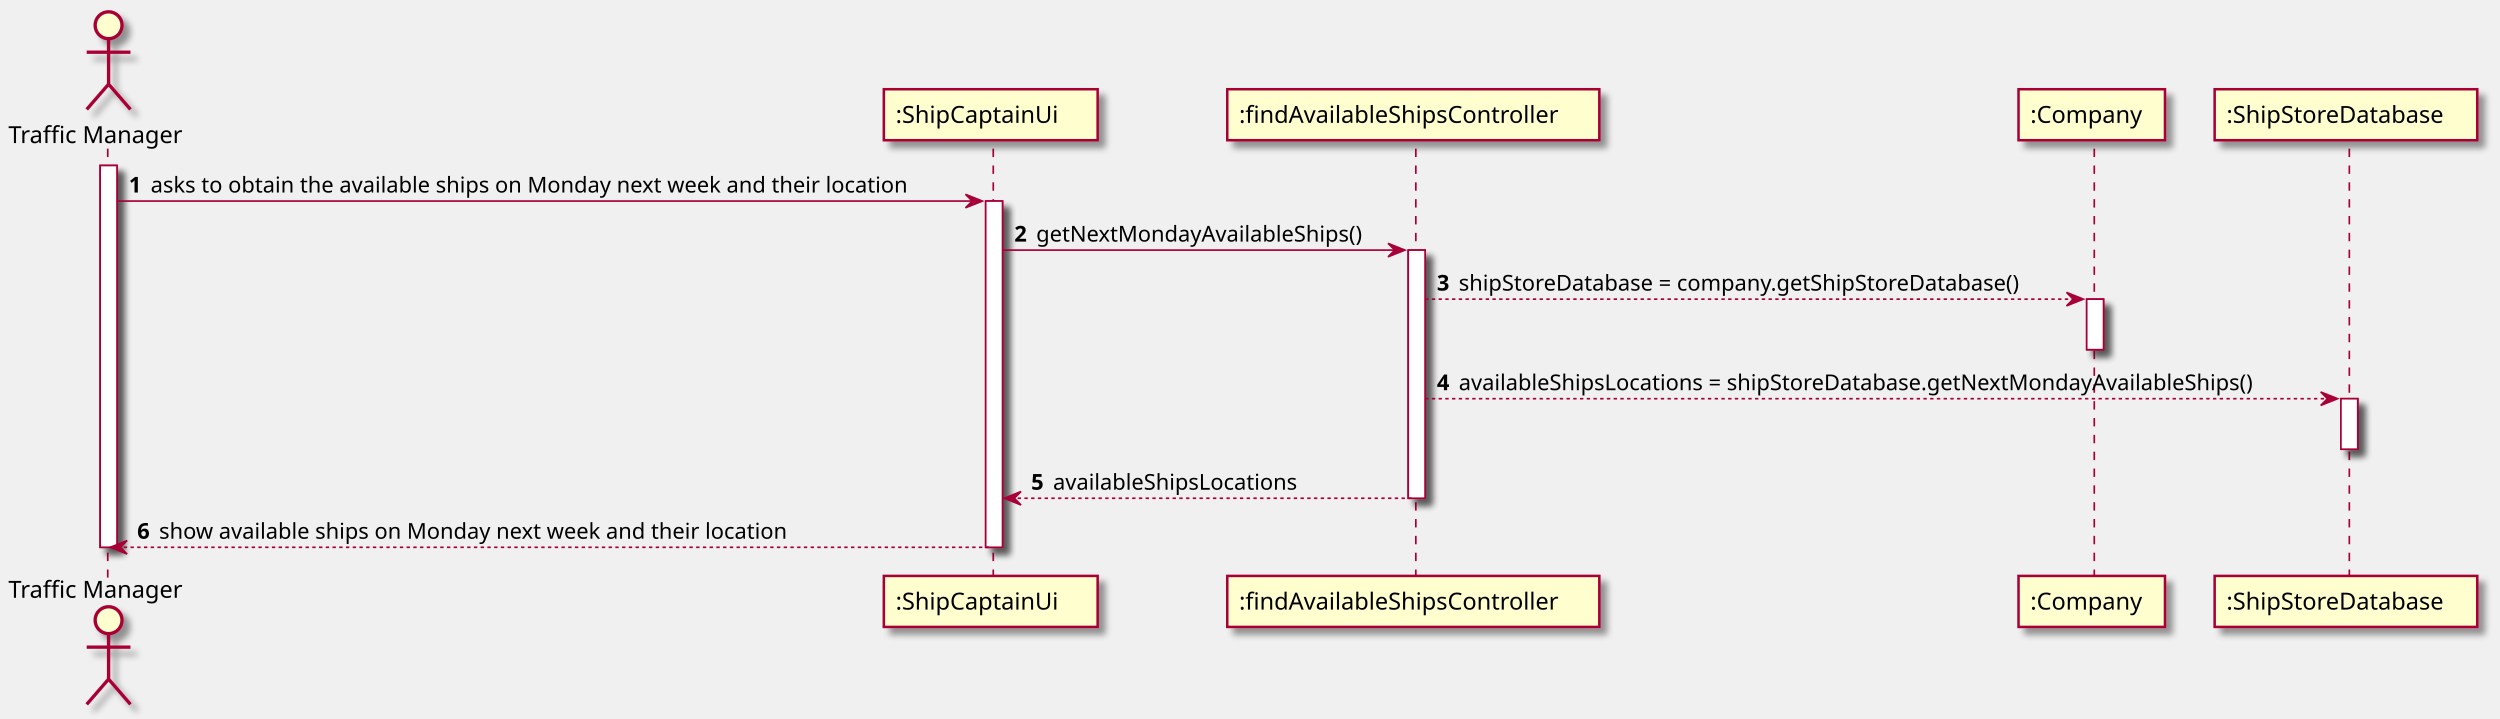
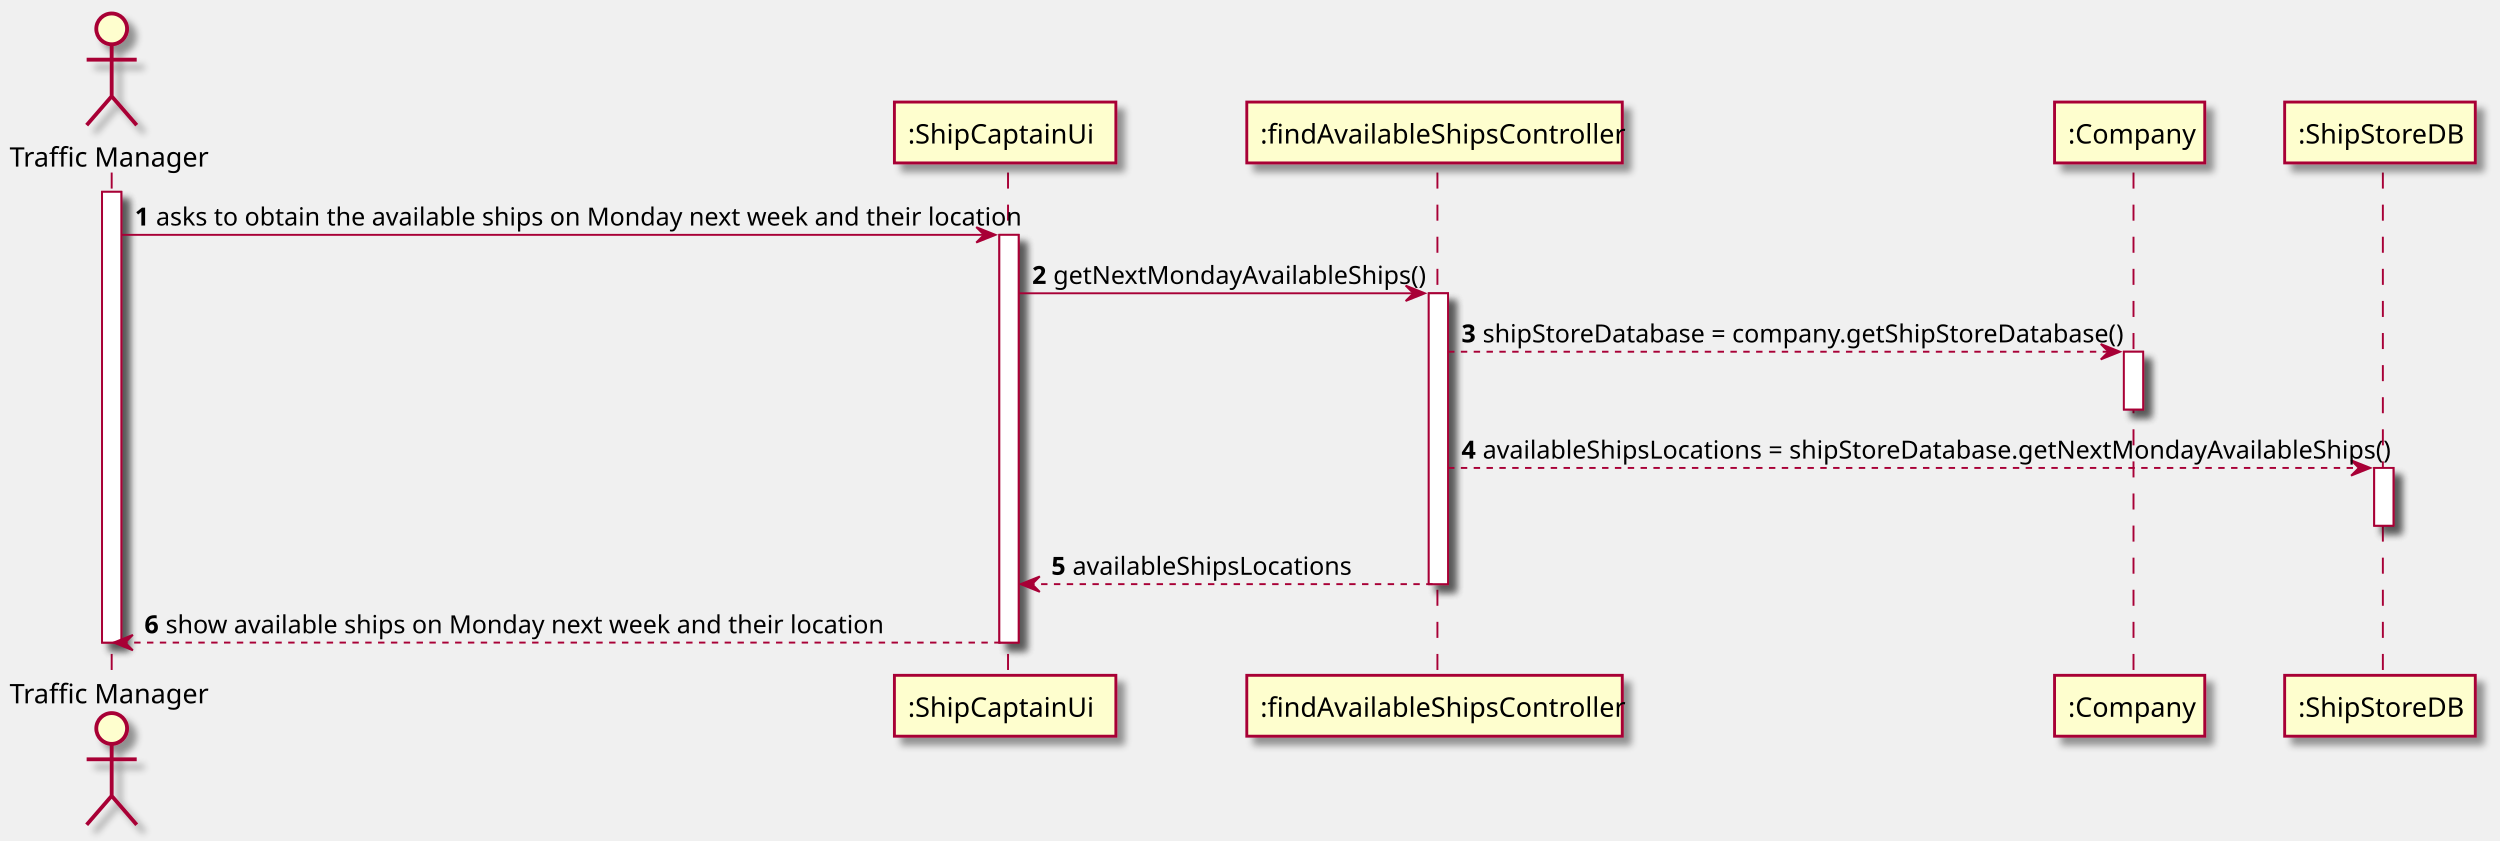
- <svg xmlns="http://www.w3.org/2000/svg" contentScriptType="application/ecmascript" contentStyleType="text/css" height="427px" preserveAspectRatio="none" style="width:1485px;height:427px;background:#FFFFFF;" version="1.1" viewBox="0 0 1485 427" width="1485px" zoomAndPan="magnify">
+ <svg xmlns="http://www.w3.org/2000/svg" contentScriptType="application/ecmascript" contentStyleType="text/css" height="262.2px" preserveAspectRatio="none" style="width:779px;height:262px;background:#FFFFFF;" version="1.1" viewBox="0 0 779 262" width="779.4px" zoomAndPan="magnify">
  <defs>
-     <filter height="300%" id="f1azcegme3bw8m" width="300%" x="-1" y="-1">
-       <feGaussianBlur result="blurOut" stdDeviation="2.0" />
+     <filter height="300%" id="f7ntrw6jiw189" width="300%" x="-1" y="-1">
+       <feGaussianBlur result="blurOut" stdDeviation="1.2" />
      <feColorMatrix in="blurOut" result="blurOut2" type="matrix" values="0 0 0 0 0 0 0 0 0 0 0 0 0 0 0 0 0 0 .4 0" />
-       <feOffset dx="4.0" dy="4.0" in="blurOut2" result="blurOut3" />
+       <feOffset dx="2.4" dy="2.4" in="blurOut2" result="blurOut3" />
      <feBlend in="SourceGraphic" in2="blurOut3" mode="normal" />
    </filter>
  </defs>
  <g>
-     <rect fill="#FFFFFF" filter="url(#f1azcegme3bw8m)" height="226.797" style="stroke:#A80036;stroke-width:1.0;" width="10" x="59.5" y="98.297" />
-     <rect fill="#FFFFFF" filter="url(#f1azcegme3bw8m)" height="205.664" style="stroke:#A80036;stroke-width:1.0;" width="10" x="585.5" y="119.43" />
-     <rect fill="#FFFFFF" filter="url(#f1azcegme3bw8m)" height="147.398" style="stroke:#A80036;stroke-width:1.0;" width="10" x="836.5" y="148.562" />
-     <rect fill="#FFFFFF" filter="url(#f1azcegme3bw8m)" height="30" style="stroke:#A80036;stroke-width:1.0;" width="10" x="1239.5" y="177.695" />
-     <rect fill="#FFFFFF" filter="url(#f1azcegme3bw8m)" height="30" style="stroke:#A80036;stroke-width:1.0;" width="10" x="1390.5" y="236.828" />
-     <line style="stroke:#A80036;stroke-width:1.0;stroke-dasharray:5.0,5.0;" x1="64" x2="64" y1="88.297" y2="343.094" />
-     <line style="stroke:#A80036;stroke-width:1.0;stroke-dasharray:5.0,5.0;" x1="590" x2="590" y1="88.297" y2="343.094" />
-     <line style="stroke:#A80036;stroke-width:1.0;stroke-dasharray:5.0,5.0;" x1="841" x2="841" y1="88.297" y2="343.094" />
-     <line style="stroke:#A80036;stroke-width:1.0;stroke-dasharray:5.0,5.0;" x1="1244" x2="1244" y1="88.297" y2="343.094" />
-     <line style="stroke:#A80036;stroke-width:1.0;stroke-dasharray:5.0,5.0;" x1="1395.5" x2="1395.5" y1="88.297" y2="343.094" />
-     <text fill="#000000" font-family="sans-serif" font-size="14" lengthAdjust="spacing" textLength="113" x="5" y="84.995">Traffic Manager</text>
-     <ellipse cx="64.5" cy="15" fill="#FEFECE" filter="url(#f1azcegme3bw8m)" rx="8" ry="8" style="stroke:#A80036;stroke-width:2.0;" />
-     <path d="M64.5,23 L64.5,50 M51.5,31 L77.5,31 M64.5,50 L51.5,65 M64.5,50 L77.5,65 " fill="none" filter="url(#f1azcegme3bw8m)" style="stroke:#A80036;stroke-width:2.0;" />
-     <text fill="#000000" font-family="sans-serif" font-size="14" lengthAdjust="spacing" textLength="113" x="5" y="355.089">Traffic Manager</text>
-     <ellipse cx="64.5" cy="368.391" fill="#FEFECE" filter="url(#f1azcegme3bw8m)" rx="8" ry="8" style="stroke:#A80036;stroke-width:2.0;" />
-     <path d="M64.5,376.391 L64.5,403.391 M51.5,384.391 L77.5,384.391 M64.5,403.391 L51.5,418.391 M64.5,403.391 L77.5,418.391 " fill="none" filter="url(#f1azcegme3bw8m)" style="stroke:#A80036;stroke-width:2.0;" />
-     <rect fill="#FEFECE" filter="url(#f1azcegme3bw8m)" height="30.297" style="stroke:#A80036;stroke-width:1.5;" width="127" x="525" y="53" />
-     <text fill="#000000" font-family="sans-serif" font-size="14" lengthAdjust="spacing" textLength="105" x="532" y="72.995">:ShipCaptainUi</text>
-     <rect fill="#FEFECE" filter="url(#f1azcegme3bw8m)" height="30.297" style="stroke:#A80036;stroke-width:1.5;" width="127" x="525" y="342.094" />
-     <text fill="#000000" font-family="sans-serif" font-size="14" lengthAdjust="spacing" textLength="105" x="532" y="362.089">:ShipCaptainUi</text>
-     <rect fill="#FEFECE" filter="url(#f1azcegme3bw8m)" height="30.297" style="stroke:#A80036;stroke-width:1.5;" width="221" x="729" y="53" />
-     <text fill="#000000" font-family="sans-serif" font-size="14" lengthAdjust="spacing" textLength="207" x="736" y="72.995">:findAvailableShipsController</text>
-     <rect fill="#FEFECE" filter="url(#f1azcegme3bw8m)" height="30.297" style="stroke:#A80036;stroke-width:1.5;" width="221" x="729" y="342.094" />
-     <text fill="#000000" font-family="sans-serif" font-size="14" lengthAdjust="spacing" textLength="207" x="736" y="362.089">:findAvailableShipsController</text>
-     <rect fill="#FEFECE" filter="url(#f1azcegme3bw8m)" height="30.297" style="stroke:#A80036;stroke-width:1.5;" width="87" x="1199" y="53" />
-     <text fill="#000000" font-family="sans-serif" font-size="14" lengthAdjust="spacing" textLength="73" x="1206" y="72.995">:Company</text>
-     <rect fill="#FEFECE" filter="url(#f1azcegme3bw8m)" height="30.297" style="stroke:#A80036;stroke-width:1.5;" width="87" x="1199" y="342.094" />
-     <text fill="#000000" font-family="sans-serif" font-size="14" lengthAdjust="spacing" textLength="73" x="1206" y="362.089">:Company</text>
-     <rect fill="#FEFECE" filter="url(#f1azcegme3bw8m)" height="30.297" style="stroke:#A80036;stroke-width:1.5;" width="156" x="1315.5" y="53" />
-     <text fill="#000000" font-family="sans-serif" font-size="14" lengthAdjust="spacing" textLength="142" x="1322.5" y="72.995">:ShipStoreDatabase</text>
-     <rect fill="#FEFECE" filter="url(#f1azcegme3bw8m)" height="30.297" style="stroke:#A80036;stroke-width:1.5;" width="156" x="1315.5" y="342.094" />
-     <text fill="#000000" font-family="sans-serif" font-size="14" lengthAdjust="spacing" textLength="142" x="1322.5" y="362.089">:ShipStoreDatabase</text>
-     <rect fill="#FFFFFF" filter="url(#f1azcegme3bw8m)" height="226.797" style="stroke:#A80036;stroke-width:1.0;" width="10" x="59.5" y="98.297" />
-     <rect fill="#FFFFFF" filter="url(#f1azcegme3bw8m)" height="205.664" style="stroke:#A80036;stroke-width:1.0;" width="10" x="585.5" y="119.43" />
-     <rect fill="#FFFFFF" filter="url(#f1azcegme3bw8m)" height="147.398" style="stroke:#A80036;stroke-width:1.0;" width="10" x="836.5" y="148.562" />
-     <rect fill="#FFFFFF" filter="url(#f1azcegme3bw8m)" height="30" style="stroke:#A80036;stroke-width:1.0;" width="10" x="1239.5" y="177.695" />
-     <rect fill="#FFFFFF" filter="url(#f1azcegme3bw8m)" height="30" style="stroke:#A80036;stroke-width:1.0;" width="10" x="1390.5" y="236.828" />
-     <polygon fill="#A80036" points="573.5,115.43,583.5,119.43,573.5,123.43,577.5,119.43" style="stroke:#A80036;stroke-width:1.0;" />
-     <line style="stroke:#A80036;stroke-width:1.0;" x1="69.5" x2="579.5" y1="119.43" y2="119.43" />
-     <text fill="#000000" font-family="sans-serif" font-size="13" font-weight="bold" lengthAdjust="spacing" textLength="9" x="76.5" y="114.364">1</text>
-     <text fill="#000000" font-family="sans-serif" font-size="13" lengthAdjust="spacing" textLength="484" x="89.5" y="114.364">asks to obtain the available ships on Monday next week and their location</text>
-     <polygon fill="#A80036" points="824.5,144.562,834.5,148.562,824.5,152.562,828.5,148.562" style="stroke:#A80036;stroke-width:1.0;" />
-     <line style="stroke:#A80036;stroke-width:1.0;" x1="595.5" x2="830.5" y1="148.562" y2="148.562" />
-     <text fill="#000000" font-family="sans-serif" font-size="13" font-weight="bold" lengthAdjust="spacing" textLength="9" x="602.5" y="143.497">2</text>
-     <text fill="#000000" font-family="sans-serif" font-size="13" lengthAdjust="spacing" textLength="209" x="615.5" y="143.497">getNextMondayAvailableShips()</text>
-     <polygon fill="#A80036" points="1227.5,173.695,1237.5,177.695,1227.5,181.695,1231.5,177.695" style="stroke:#A80036;stroke-width:1.0;" />
-     <line style="stroke:#A80036;stroke-width:1.0;stroke-dasharray:2.0,2.0;" x1="846.5" x2="1233.5" y1="177.695" y2="177.695" />
-     <text fill="#000000" font-family="sans-serif" font-size="13" font-weight="bold" lengthAdjust="spacing" textLength="9" x="853.5" y="172.629">3</text>
-     <text fill="#000000" font-family="sans-serif" font-size="13" lengthAdjust="spacing" textLength="361" x="866.5" y="172.629">shipStoreDatabase = company.getShipStoreDatabase()</text>
-     <polygon fill="#A80036" points="1378.5,232.828,1388.5,236.828,1378.5,240.828,1382.5,236.828" style="stroke:#A80036;stroke-width:1.0;" />
-     <line style="stroke:#A80036;stroke-width:1.0;stroke-dasharray:2.0,2.0;" x1="846.5" x2="1384.5" y1="236.828" y2="236.828" />
-     <text fill="#000000" font-family="sans-serif" font-size="13" font-weight="bold" lengthAdjust="spacing" textLength="9" x="853.5" y="231.762">4</text>
-     <text fill="#000000" font-family="sans-serif" font-size="13" lengthAdjust="spacing" textLength="512" x="866.5" y="231.762">availableShipsLocations = shipStoreDatabase.getNextMondayAvailableShips()</text>
-     <polygon fill="#A80036" points="606.5,291.961,596.5,295.961,606.5,299.961,602.5,295.961" style="stroke:#A80036;stroke-width:1.0;" />
-     <line style="stroke:#A80036;stroke-width:1.0;stroke-dasharray:2.0,2.0;" x1="600.5" x2="840.5" y1="295.961" y2="295.961" />
-     <text fill="#000000" font-family="sans-serif" font-size="13" font-weight="bold" lengthAdjust="spacing" textLength="9" x="612.5" y="290.895">5</text>
-     <text fill="#000000" font-family="sans-serif" font-size="13" lengthAdjust="spacing" textLength="157" x="625.5" y="290.895">availableShipsLocations</text>
-     <polygon fill="#A80036" points="75.5,321.094,65.5,325.094,75.5,329.094,71.5,325.094" style="stroke:#A80036;stroke-width:1.0;" />
-     <line style="stroke:#A80036;stroke-width:1.0;stroke-dasharray:2.0,2.0;" x1="69.5" x2="589.5" y1="325.094" y2="325.094" />
-     <text fill="#000000" font-family="sans-serif" font-size="13" font-weight="bold" lengthAdjust="spacing" textLength="9" x="81.5" y="320.028">6</text>
-     <text fill="#000000" font-family="sans-serif" font-size="13" lengthAdjust="spacing" textLength="401" x="94.5" y="320.028">show available ships on Monday next week and their location</text>
+     <rect fill="#FFFFFF" filter="url(#f7ntrw6jiw189)" height="140.466" style="stroke:#A80036;stroke-width:0.6;" width="6" x="31.8" y="59.766" />
+     <rect fill="#FFFFFF" filter="url(#f7ntrw6jiw189)" height="127.055" style="stroke:#A80036;stroke-width:0.6;" width="6" x="311.4" y="73.177" />
+     <rect fill="#FFFFFF" filter="url(#f7ntrw6jiw189)" height="90.633" style="stroke:#A80036;stroke-width:0.6;" width="6" x="445.2" y="91.388" />
+     <rect fill="#FFFFFF" filter="url(#f7ntrw6jiw189)" height="18" style="stroke:#A80036;stroke-width:0.6;" width="6" x="661.8" y="109.598" />
+     <rect fill="#FFFFFF" filter="url(#f7ntrw6jiw189)" height="18" style="stroke:#A80036;stroke-width:0.6;" width="6" x="739.8" y="145.809" />
+     <line style="stroke:#A80036;stroke-width:0.6;stroke-dasharray:5.0,5.0;" x1="34.8" x2="34.8" y1="53.766" y2="211.031" />
+     <line style="stroke:#A80036;stroke-width:0.6;stroke-dasharray:5.0,5.0;" x1="314.1" x2="314.1" y1="53.766" y2="211.031" />
+     <line style="stroke:#A80036;stroke-width:0.6;stroke-dasharray:5.0,5.0;" x1="447.9" x2="447.9" y1="53.766" y2="211.031" />
+     <line style="stroke:#A80036;stroke-width:0.6;stroke-dasharray:5.0,5.0;" x1="664.8" x2="664.8" y1="53.766" y2="211.031" />
+     <line style="stroke:#A80036;stroke-width:0.6;stroke-dasharray:5.0,5.0;" x1="742.5" x2="742.5" y1="53.766" y2="211.031" />
+     <text fill="#000000" font-family="sans-serif" font-size="8.4" lengthAdjust="spacing" textLength="60" x="3" y="51.92">Traffic Manager</text>
+     <ellipse cx="34.8" cy="9" fill="#FEFECE" filter="url(#f7ntrw6jiw189)" rx="4.8" ry="4.8" style="stroke:#A80036;stroke-width:1.2;" />
+     <path d="M34.8,13.8 L34.8,30 M27,18.6 L42.6,18.6 M34.8,30 L27,39 M34.8,30 L42.6,39 " fill="none" filter="url(#f7ntrw6jiw189)" style="stroke:#A80036;stroke-width:1.2;" />
+     <text fill="#000000" font-family="sans-serif" font-size="8.4" lengthAdjust="spacing" textLength="60" x="3" y="219.151">Traffic Manager</text>
+     <ellipse cx="34.8" cy="226.997" fill="#FEFECE" filter="url(#f7ntrw6jiw189)" rx="4.8" ry="4.8" style="stroke:#A80036;stroke-width:1.2;" />
+     <path d="M34.8,231.797 L34.8,247.997 M27,236.597 L42.6,236.597 M34.8,247.997 L27,256.997 M34.8,247.997 L42.6,256.997 " fill="none" filter="url(#f7ntrw6jiw189)" style="stroke:#A80036;stroke-width:1.2;" />
+     <rect fill="#FEFECE" filter="url(#f7ntrw6jiw189)" height="18.966" style="stroke:#A80036;stroke-width:0.9;" width="69" x="278.7" y="31.8" />
+     <text fill="#000000" font-family="sans-serif" font-size="8.4" lengthAdjust="spacing" textLength="55.8" x="282.9" y="44.72">:ShipCaptainUi</text>
+     <rect fill="#FEFECE" filter="url(#f7ntrw6jiw189)" height="18.966" style="stroke:#A80036;stroke-width:0.9;" width="69" x="278.7" y="210.431" />
+     <text fill="#000000" font-family="sans-serif" font-size="8.4" lengthAdjust="spacing" textLength="55.8" x="282.9" y="223.351">:ShipCaptainUi</text>
+     <rect fill="#FEFECE" filter="url(#f7ntrw6jiw189)" height="18.966" style="stroke:#A80036;stroke-width:0.9;" width="117" x="388.5" y="31.8" />
+     <text fill="#000000" font-family="sans-serif" font-size="8.4" lengthAdjust="spacing" textLength="108.6" x="392.7" y="44.72">:findAvailableShipsController</text>
+     <rect fill="#FEFECE" filter="url(#f7ntrw6jiw189)" height="18.966" style="stroke:#A80036;stroke-width:0.9;" width="117" x="388.5" y="210.431" />
+     <text fill="#000000" font-family="sans-serif" font-size="8.4" lengthAdjust="spacing" textLength="108.6" x="392.7" y="223.351">:findAvailableShipsController</text>
+     <rect fill="#FEFECE" filter="url(#f7ntrw6jiw189)" height="18.966" style="stroke:#A80036;stroke-width:0.9;" width="46.8" x="640.2" y="31.8" />
+     <text fill="#000000" font-family="sans-serif" font-size="8.4" lengthAdjust="spacing" textLength="38.4" x="644.4" y="44.72">:Company</text>
+     <rect fill="#FEFECE" filter="url(#f7ntrw6jiw189)" height="18.966" style="stroke:#A80036;stroke-width:0.9;" width="46.8" x="640.2" y="210.431" />
+     <text fill="#000000" font-family="sans-serif" font-size="8.4" lengthAdjust="spacing" textLength="38.4" x="644.4" y="223.351">:Company</text>
+     <rect fill="#FEFECE" filter="url(#f7ntrw6jiw189)" height="18.966" style="stroke:#A80036;stroke-width:0.9;" width="59.4" x="711.9" y="31.8" />
+     <text fill="#000000" font-family="sans-serif" font-size="8.4" lengthAdjust="spacing" textLength="51" x="716.1" y="44.72">:ShipStoreDB</text>
+     <rect fill="#FEFECE" filter="url(#f7ntrw6jiw189)" height="18.966" style="stroke:#A80036;stroke-width:0.9;" width="59.4" x="711.9" y="210.431" />
+     <text fill="#000000" font-family="sans-serif" font-size="8.4" lengthAdjust="spacing" textLength="51" x="716.1" y="223.351">:ShipStoreDB</text>
+     <rect fill="#FFFFFF" filter="url(#f7ntrw6jiw189)" height="140.466" style="stroke:#A80036;stroke-width:0.6;" width="6" x="31.8" y="59.766" />
+     <rect fill="#FFFFFF" filter="url(#f7ntrw6jiw189)" height="127.055" style="stroke:#A80036;stroke-width:0.6;" width="6" x="311.4" y="73.177" />
+     <rect fill="#FFFFFF" filter="url(#f7ntrw6jiw189)" height="90.633" style="stroke:#A80036;stroke-width:0.6;" width="6" x="445.2" y="91.388" />
+     <rect fill="#FFFFFF" filter="url(#f7ntrw6jiw189)" height="18" style="stroke:#A80036;stroke-width:0.6;" width="6" x="661.8" y="109.598" />
+     <rect fill="#FFFFFF" filter="url(#f7ntrw6jiw189)" height="18" style="stroke:#A80036;stroke-width:0.6;" width="6" x="739.8" y="145.809" />
+     <polygon fill="#A80036" points="304.2,70.777,310.2,73.177,304.2,75.577,306.6,73.177" style="stroke:#A80036;stroke-width:0.6;" />
+     <line style="stroke:#A80036;stroke-width:0.6;" x1="37.8" x2="307.8" y1="73.177" y2="73.177" />
+     <text fill="#000000" font-family="sans-serif" font-size="7.8" font-weight="bold" lengthAdjust="spacing" textLength="4.2" x="42" y="70.263">1</text>
+     <text fill="#000000" font-family="sans-serif" font-size="7.8" lengthAdjust="spacing" textLength="255.6" x="48.6" y="70.263">asks to obtain the available ships on Monday next week and their location</text>
+     <polygon fill="#A80036" points="438,88.987,444,91.388,438,93.787,440.4,91.388" style="stroke:#A80036;stroke-width:0.6;" />
+     <line style="stroke:#A80036;stroke-width:0.6;" x1="317.4" x2="441.6" y1="91.388" y2="91.388" />
+     <text fill="#000000" font-family="sans-serif" font-size="7.8" font-weight="bold" lengthAdjust="spacing" textLength="4.2" x="321.6" y="88.474">2</text>
+     <text fill="#000000" font-family="sans-serif" font-size="7.8" lengthAdjust="spacing" textLength="109.8" x="328.2" y="88.474">getNextMondayAvailableShips()</text>
+     <polygon fill="#A80036" points="654.6,107.198,660.6,109.598,654.6,111.998,657,109.598" style="stroke:#A80036;stroke-width:0.6;" />
+     <line style="stroke:#A80036;stroke-width:0.6;stroke-dasharray:2.0,2.0;" x1="451.2" x2="658.2" y1="109.598" y2="109.598" />
+     <text fill="#000000" font-family="sans-serif" font-size="7.8" font-weight="bold" lengthAdjust="spacing" textLength="4.2" x="455.4" y="106.685">3</text>
+     <text fill="#000000" font-family="sans-serif" font-size="7.8" lengthAdjust="spacing" textLength="192.6" x="462" y="106.685">shipStoreDatabase = company.getShipStoreDatabase()</text>
+     <polygon fill="#A80036" points="732.6,143.409,738.6,145.809,732.6,148.209,735,145.809" style="stroke:#A80036;stroke-width:0.6;" />
+     <line style="stroke:#A80036;stroke-width:0.6;stroke-dasharray:2.0,2.0;" x1="451.2" x2="736.2" y1="145.809" y2="145.809" />
+     <text fill="#000000" font-family="sans-serif" font-size="7.8" font-weight="bold" lengthAdjust="spacing" textLength="4.2" x="455.4" y="142.895">4</text>
+     <text fill="#000000" font-family="sans-serif" font-size="7.8" lengthAdjust="spacing" textLength="270.6" x="462" y="142.895">availableShipsLocations = shipStoreDatabase.getNextMondayAvailableShips()</text>
+     <polygon fill="#A80036" points="324,179.62,318,182.02,324,184.42,321.6,182.02" style="stroke:#A80036;stroke-width:0.6;" />
+     <line style="stroke:#A80036;stroke-width:0.6;stroke-dasharray:2.0,2.0;" x1="320.4" x2="447.6" y1="182.02" y2="182.02" />
+     <text fill="#000000" font-family="sans-serif" font-size="7.8" font-weight="bold" lengthAdjust="spacing" textLength="4.2" x="327.6" y="179.106">5</text>
+     <text fill="#000000" font-family="sans-serif" font-size="7.8" lengthAdjust="spacing" textLength="82.8" x="334.2" y="179.106">availableShipsLocations</text>
+     <polygon fill="#A80036" points="41.4,197.831,35.4,200.231,41.4,202.631,39,200.231" style="stroke:#A80036;stroke-width:0.6;" />
+     <line style="stroke:#A80036;stroke-width:0.6;stroke-dasharray:2.0,2.0;" x1="37.8" x2="313.8" y1="200.231" y2="200.231" />
+     <text fill="#000000" font-family="sans-serif" font-size="7.8" font-weight="bold" lengthAdjust="spacing" textLength="4.2" x="45" y="197.317">6</text>
+     <text fill="#000000" font-family="sans-serif" font-size="7.8" lengthAdjust="spacing" textLength="211.2" x="51.6" y="197.317">show available ships on Monday next week and their location</text>
  </g>
</svg>
